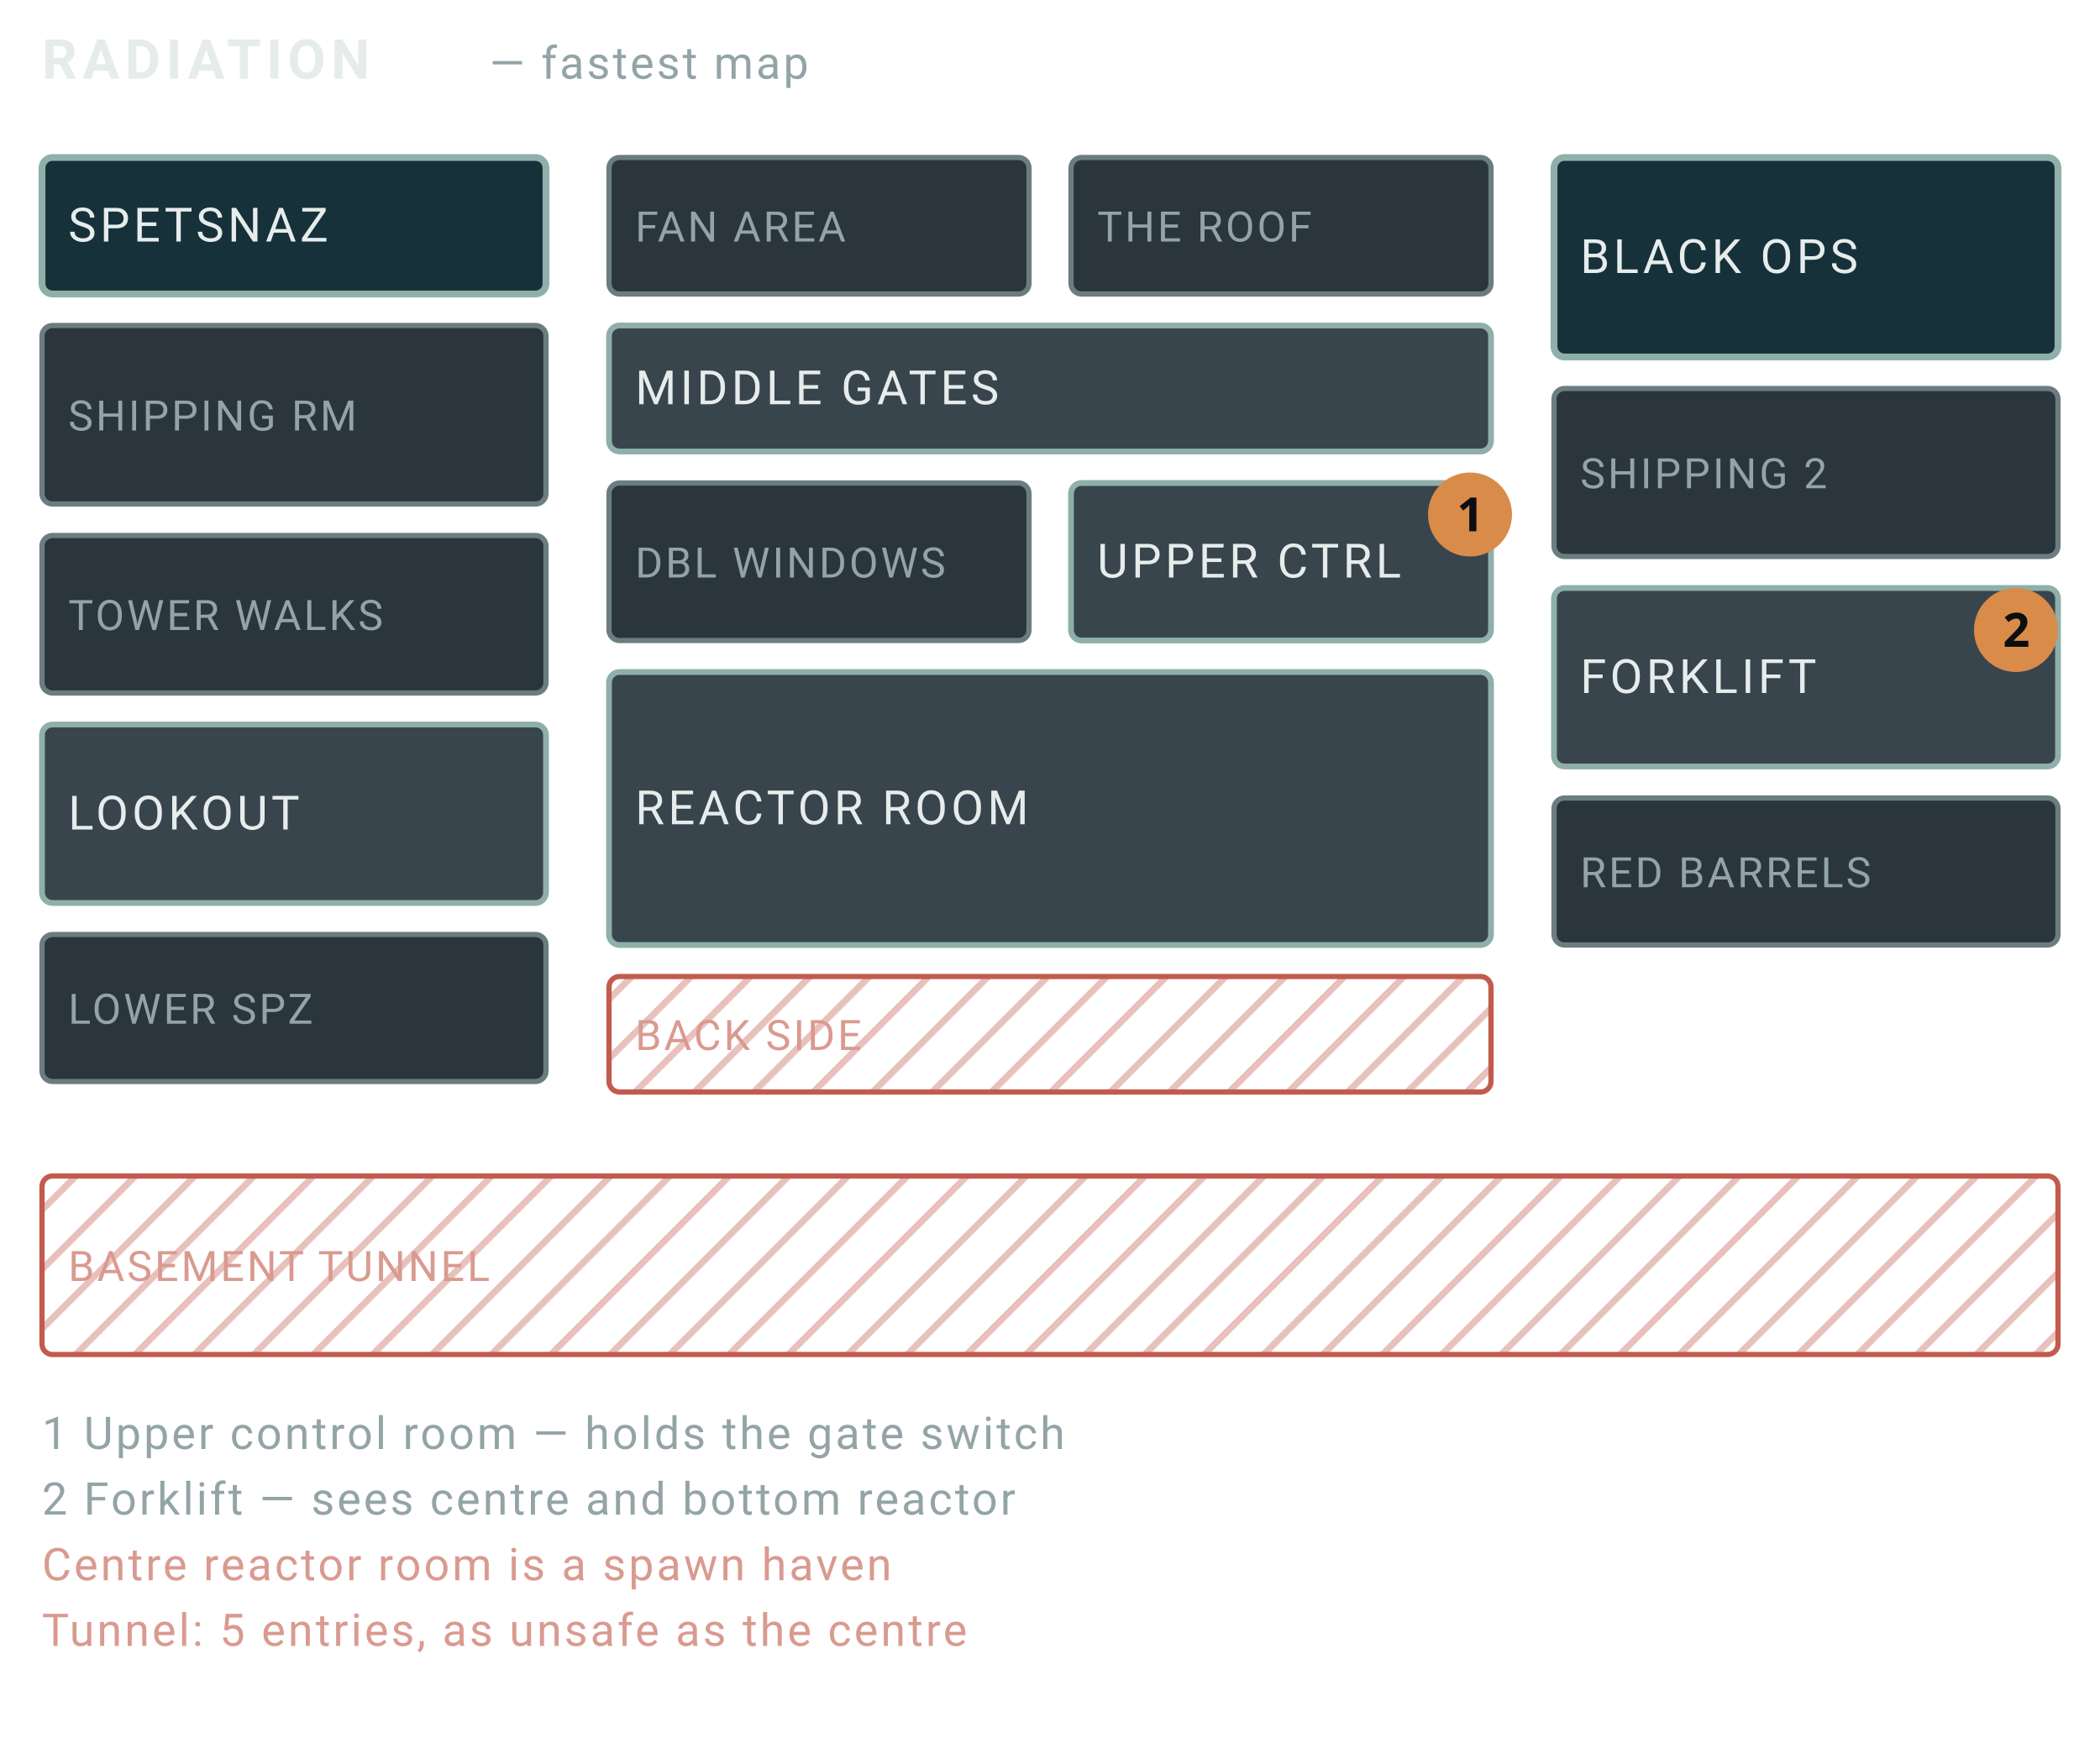
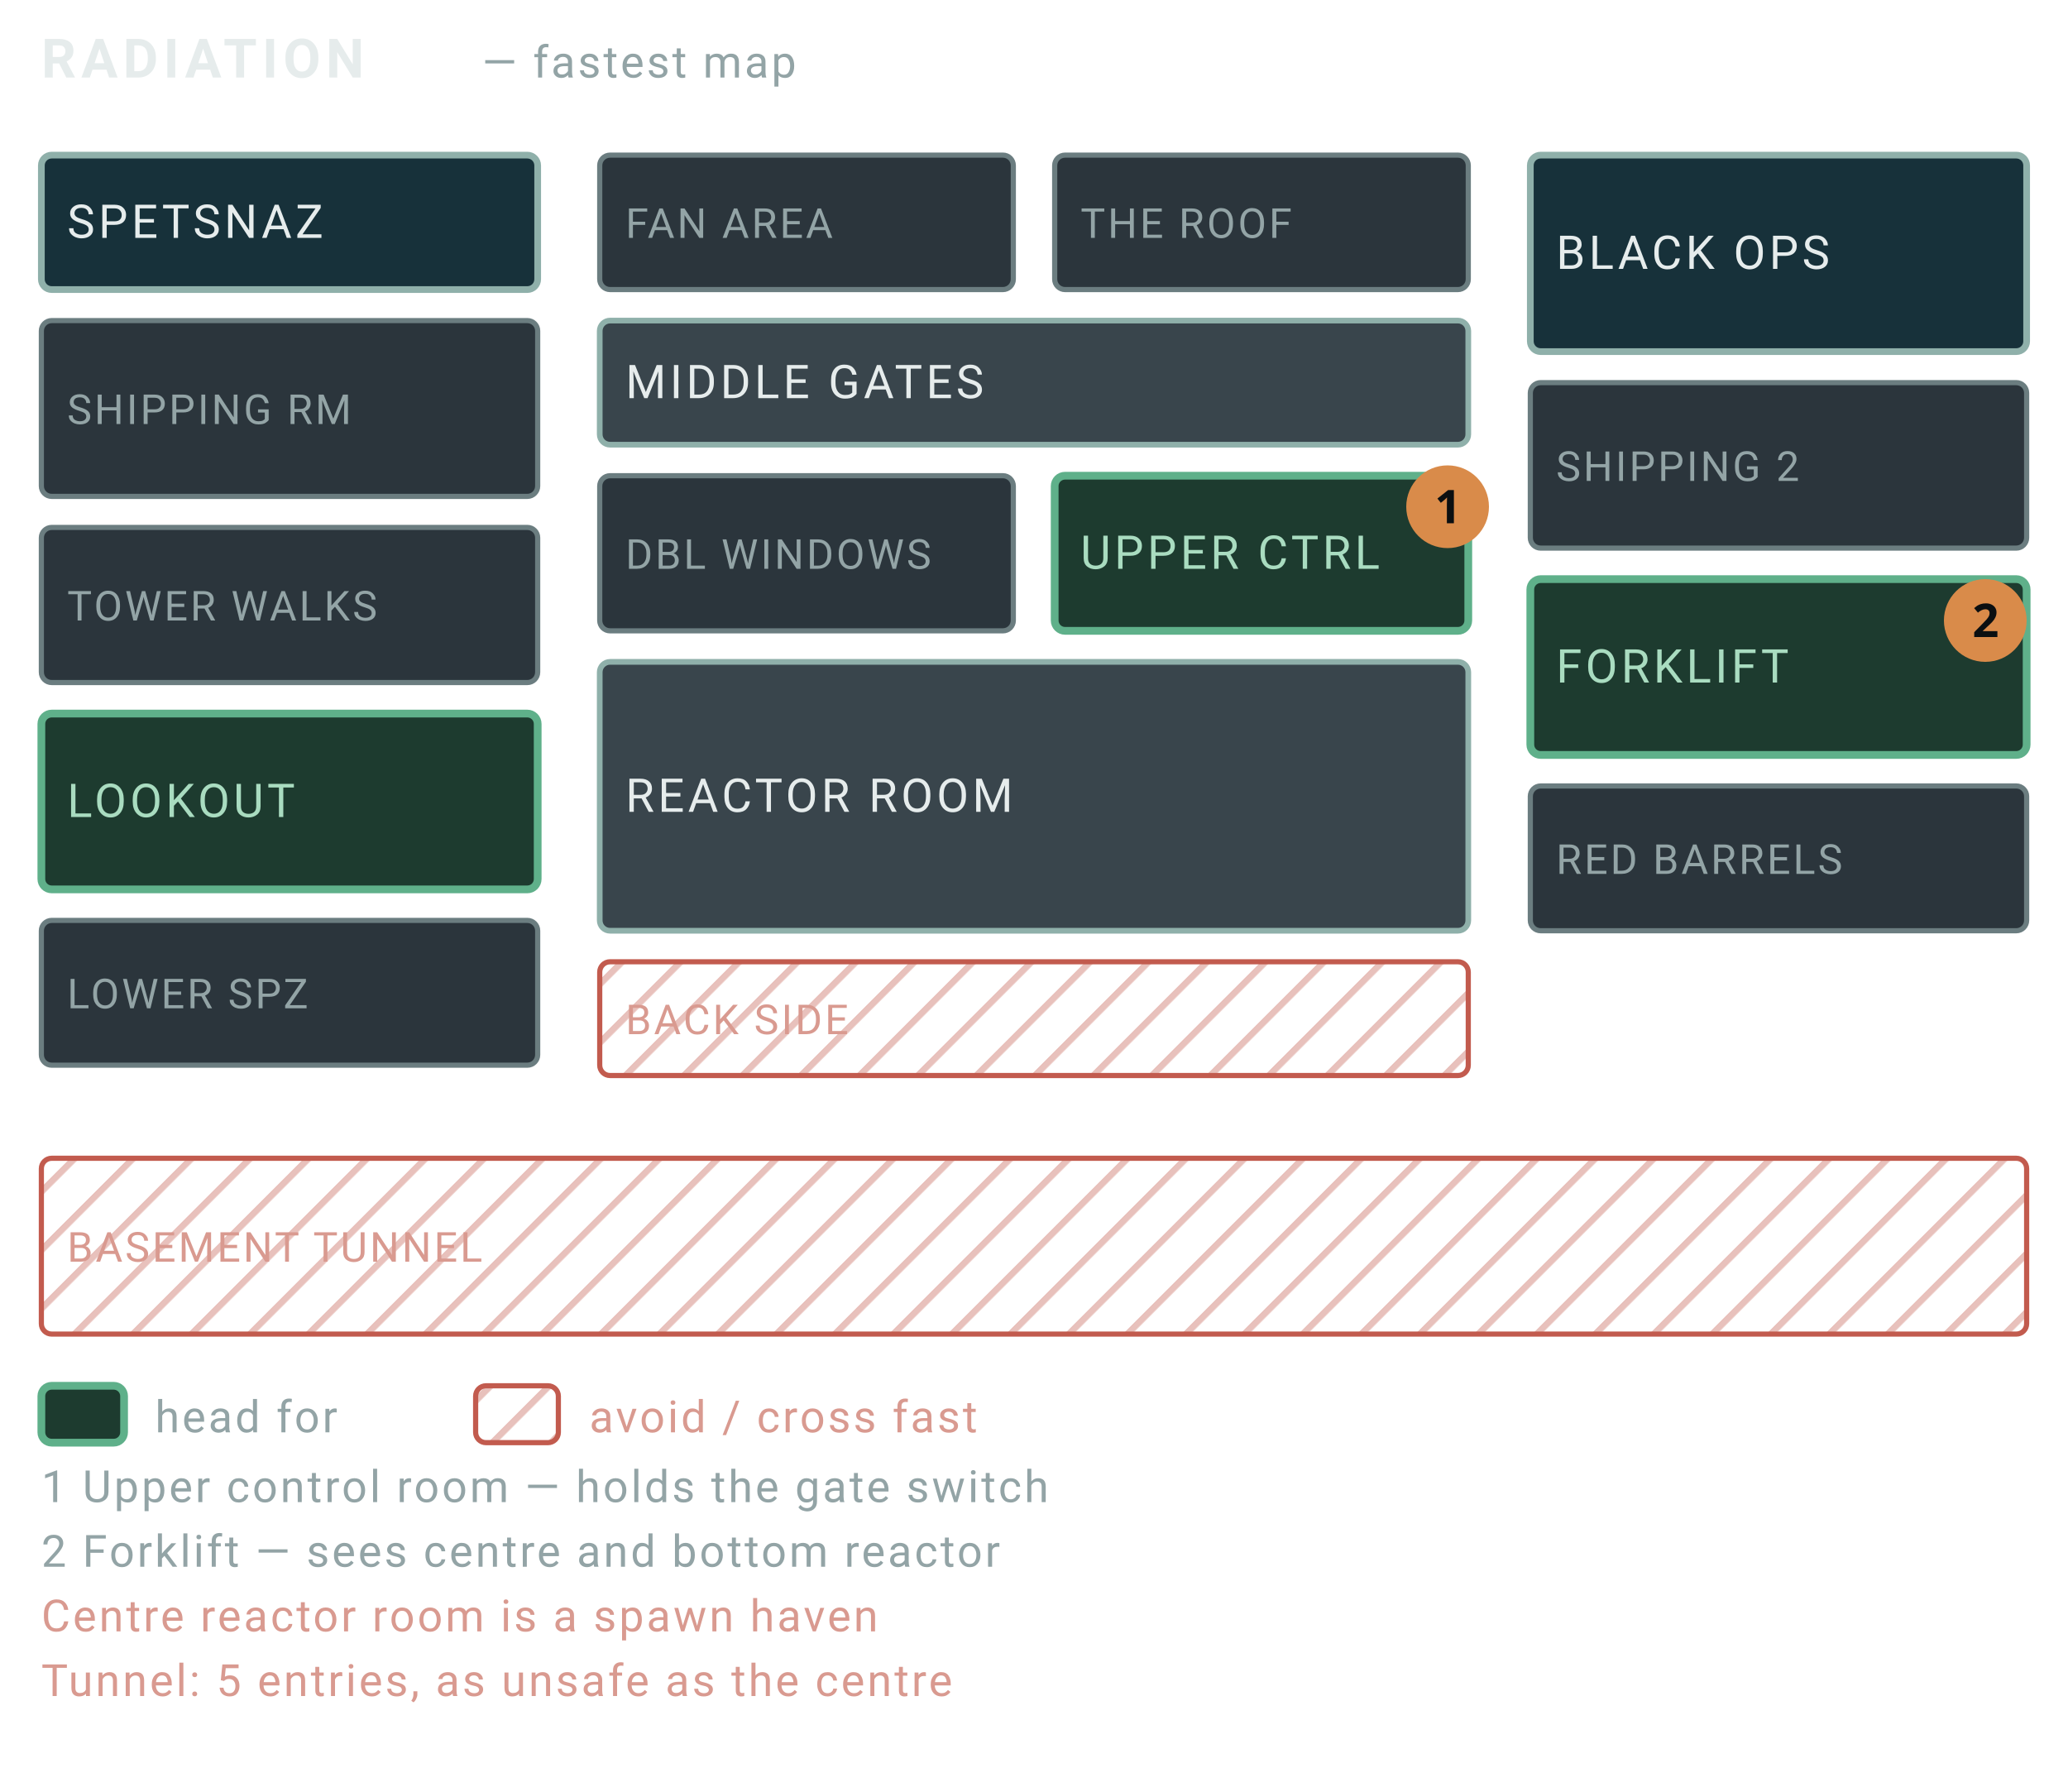
- <svg xmlns="http://www.w3.org/2000/svg" width="400" height="332" viewBox="0 0 400 332" role="img" aria-label="Radiation tactical schematic, traced from the in-game minimap.">
+ <svg xmlns="http://www.w3.org/2000/svg" width="400" height="346.5" viewBox="0 0 400 346.5" role="img" aria-label="Radiation tactical schematic, traced from the in-game minimap.">
  <defs>
    <pattern id="hz" width="8" height="8" patternTransform="rotate(45)" patternUnits="userSpaceOnUse">
      <line x1="0" y1="0" x2="0" y2="8" stroke="#c25b4e" stroke-width="2.5" opacity="0.38" />
    </pattern>
    <style>
.terr{fill:#1b2429;stroke:#55636e;stroke-width:1.4}
.b{fill:#39454c;stroke:#8fb0aa;stroke-width:1.1}
.s{fill:#2b353c;stroke:#6b7d80;stroke-width:1}
.sp{fill:#17313a;stroke:#8fb0aa;stroke-width:1.3}
.rock{fill:#333f45;stroke:#7d8f92;stroke-width:0.9}
.water{fill:#24343c;stroke:#8fb0aa;stroke-width:1}
.hot{fill:url(#hz);stroke:#c25b4e;stroke-width:1}
.lbl{fill:#e6ecec;font-family:ui-sans-serif,system-ui,'Segoe UI',Roboto,sans-serif;
     font-size:9.0px;letter-spacing:0.7px}
.lbl2{fill:#93a4a6;font-family:ui-sans-serif,system-ui,'Segoe UI',Roboto,sans-serif;
      font-size:8.0px;letter-spacing:0.5px}
.hotlbl{fill:#d99a90;font-family:ui-sans-serif,system-ui,'Segoe UI',Roboto,sans-serif;
        font-size:8.0px;letter-spacing:0.5px}
.ttl{fill:#e6ecec;font-family:ui-sans-serif,system-ui,'Segoe UI',Roboto,sans-serif;
     font-size:10.5px;letter-spacing:1.0px;font-weight:600}
.key{fill:#93a4a6;font-family:ui-sans-serif,system-ui,'Segoe UI',Roboto,sans-serif;
     font-size:8.6px;letter-spacing:0.5px}
.keyhot{fill:#d99a90;font-family:ui-sans-serif,system-ui,'Segoe UI',Roboto,sans-serif;
        font-size:8.6px;letter-spacing:0.5px}
.pin{fill:#d98b4a}
.pinn{fill:#0b0f11;font-family:ui-sans-serif,system-ui,sans-serif;font-size:9px;font-weight:700}
.link{stroke:#55636e;stroke-width:1.3;fill:none;stroke-dasharray:3 3}
+ 
+ .go{fill:#1d3b2f;stroke:#5fb08a;stroke-width:1.5}
+ .golbl{fill:#a9dcc0;font-family:ui-sans-serif,system-ui,'Segoe UI',Roboto,sans-serif;
+        font-size:9px;letter-spacing:0.7px}
</style>
  </defs>
  <text class="ttl" x="8" y="15">RADIATION</text>
  <text class="key" x="93.26" y="15">— fastest map</text>
  <rect class="sp" x="8" y="30" width="96" height="26" rx="2" />
  <text class="lbl" x="13" y="46">SPETSNAZ</text>
  <rect class="s" x="8" y="62" width="96" height="34" rx="2" />
  <text class="lbl2" x="13" y="82">SHIPPING RM</text>
  <rect class="s" x="8" y="102" width="96" height="30" rx="2" />
  <text class="lbl2" x="13" y="120">TOWER WALKS</text>
-   <rect class="b" x="8" y="138" width="96" height="34" rx="2" />
-   <text class="lbl" x="13" y="158">LOOKOUT</text>
+   <rect class="go" x="8" y="138" width="96" height="34" rx="2" />
+   <text class="golbl" x="13" y="158">LOOKOUT</text>
  <rect class="s" x="8" y="178" width="96" height="28" rx="2" />
  <text class="lbl2" x="13" y="195">LOWER SPZ</text>
  <rect class="s" x="116" y="30" width="80" height="26" rx="2" />
  <text class="lbl2" x="121" y="46">FAN AREA</text>
  <rect class="s" x="204" y="30" width="80" height="26" rx="2" />
  <text class="lbl2" x="209" y="46">THE ROOF</text>
  <rect class="b" x="116" y="62" width="168" height="24" rx="2" />
  <text class="lbl" x="121" y="77">MIDDLE GATES</text>
  <rect class="s" x="116" y="92" width="80" height="30" rx="2" />
  <text class="lbl2" x="121" y="110">DBL WINDOWS</text>
-   <rect class="b" x="204" y="92" width="80" height="30" rx="2" />
-   <text class="lbl" x="209" y="110">UPPER CTRL</text>
+   <rect class="go" x="204" y="92" width="80" height="30" rx="2" />
+   <text class="golbl" x="209" y="110">UPPER CTRL</text>
  <rect class="b" x="116" y="128" width="168" height="52" rx="2" />
  <text class="lbl" x="121" y="157">REACTOR ROOM</text>
  <rect class="hot" x="116" y="186" width="168" height="22" rx="2" />
  <text class="hotlbl" x="121" y="200">BACK SIDE</text>
  <rect class="sp" x="296" y="30" width="96" height="38" rx="2" />
  <text class="lbl" x="301" y="52">BLACK OPS</text>
  <rect class="s" x="296" y="74" width="96" height="32" rx="2" />
  <text class="lbl2" x="301" y="93">SHIPPING 2</text>
-   <rect class="b" x="296" y="112" width="96" height="34" rx="2" />
-   <text class="lbl" x="301" y="132">FORKLIFT</text>
+   <rect class="go" x="296" y="112" width="96" height="34" rx="2" />
+   <text class="golbl" x="301" y="132">FORKLIFT</text>
  <rect class="s" x="296" y="152" width="96" height="28" rx="2" />
  <text class="lbl2" x="301" y="169">RED BARRELS</text>
  <rect class="hot" x="8" y="224" width="384" height="34" rx="2" />
  <text class="hotlbl" x="13" y="244">BASEMENT TUNNEL</text>
  <circle class="pin" cx="280" cy="98" r="8" />
  <text class="pinn" x="277.5" y="101.2">1</text>
  <circle class="pin" cx="384" cy="120" r="8" />
  <text class="pinn" x="381.5" y="123.2">2</text>
-   <text class="key" x="8" y="276">1  Upper control room — holds the gate switch</text>
-   <text class="key" x="8" y="288.5">2  Forklift — sees centre and bottom reactor</text>
-   <text class="keyhot" x="8" y="301">Centre reactor room is a spawn haven</text>
-   <text class="keyhot" x="8" y="313.5">Tunnel: 5 entries, as unsafe as the centre</text>
+   <rect class="go" x="8" y="268" width="16" height="11" rx="2" />
+   <text class="key" x="30" y="277">head for</text>
+   <rect class="hot" x="92" y="268" width="16" height="11" rx="2" />
+   <text class="keyhot" x="114" y="277">avoid / cross fast</text>
+   <text class="key" x="8" y="290.5">1  Upper control room — holds the gate switch</text>
+   <text class="key" x="8" y="303">2  Forklift — sees centre and bottom reactor</text>
+   <text class="keyhot" x="8" y="315.5">Centre reactor room is a spawn haven</text>
+   <text class="keyhot" x="8" y="328">Tunnel: 5 entries, as unsafe as the centre</text>
</svg>
